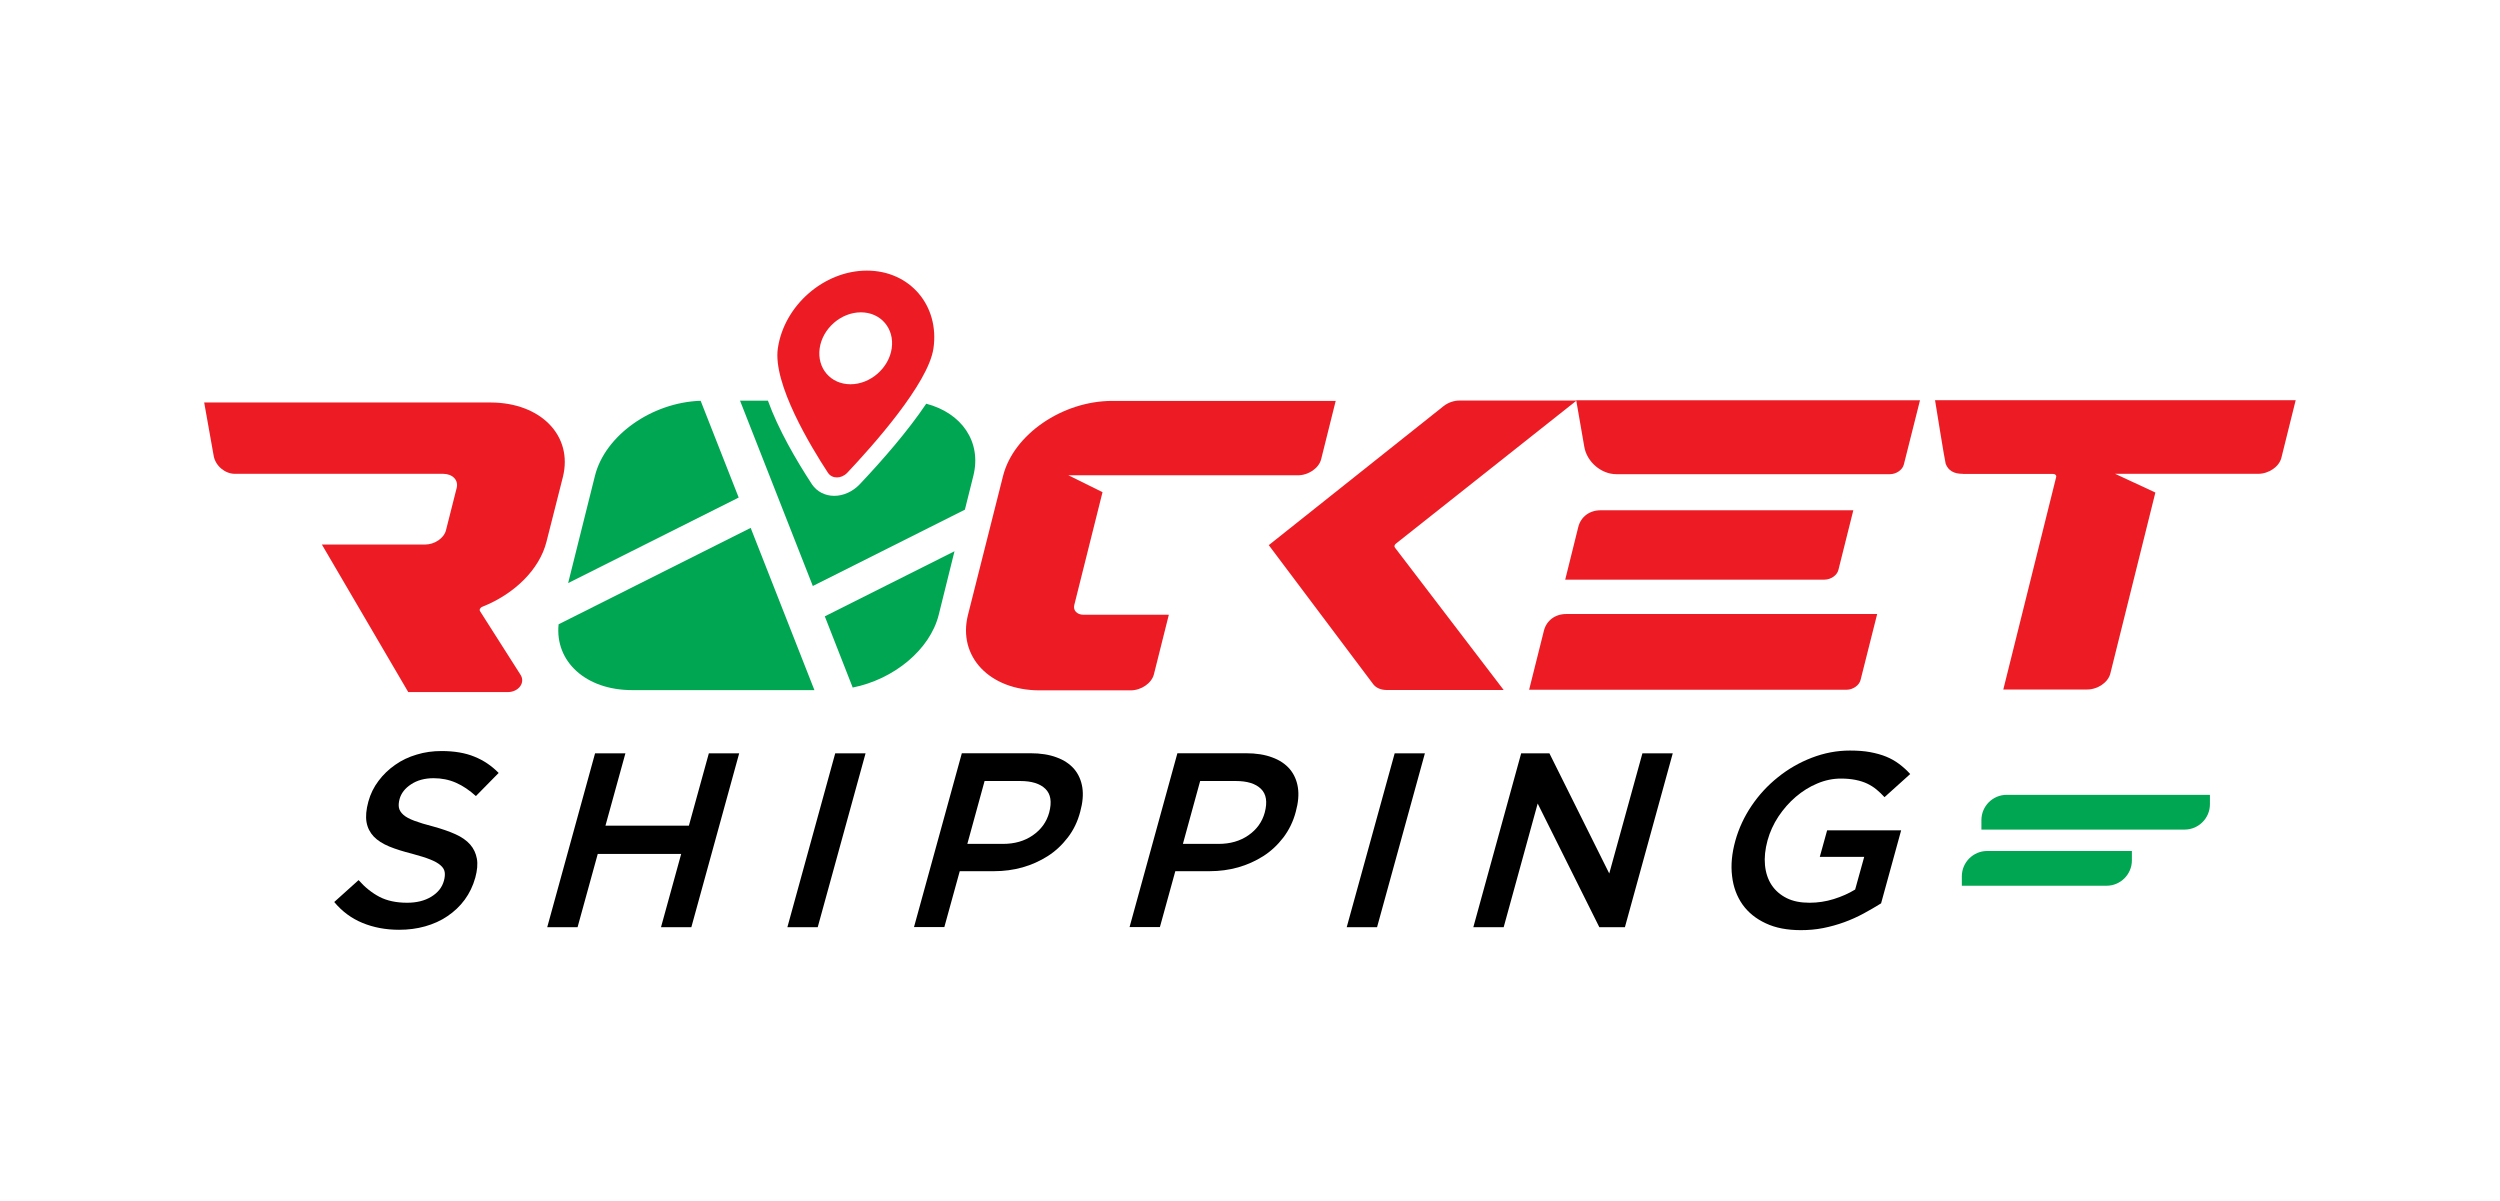
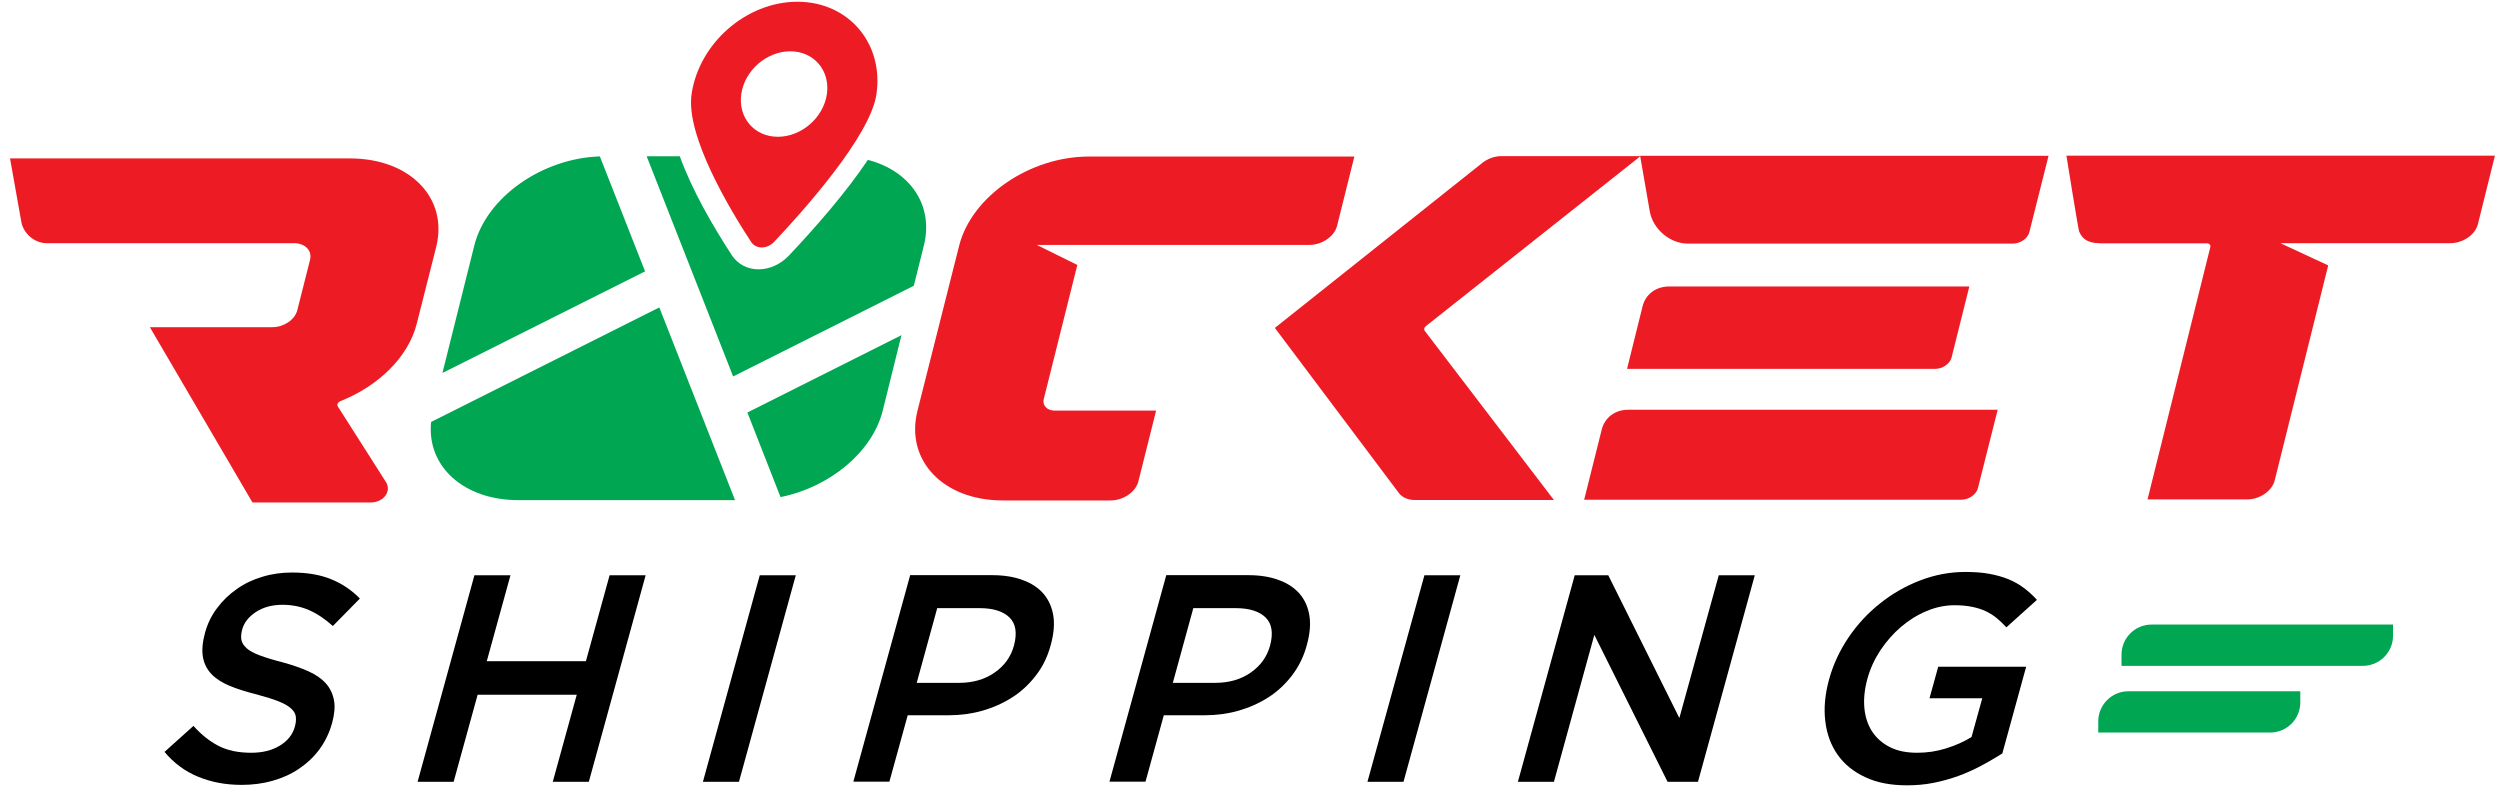
- <svg xmlns="http://www.w3.org/2000/svg" version="1.1" id="Layer_1" x="0px" y="0px" viewBox="0 0 204.35 98.15" style="enable-background:new 0 0 204.35 98.15;" xml:space="preserve">
-   <style type="text/css">
- 	.st0{fill:#ED1C24;}
- 	.st1{fill:#00A651;}
- </style>
-   <g>
-     <g>
-       <path d="M32.61,66.03c0.04,0.2,0.16,0.39,0.36,0.57c0.2,0.18,0.5,0.34,0.9,0.49c0.4,0.15,0.92,0.31,1.55,0.47    c0.69,0.19,1.3,0.4,1.81,0.63c0.51,0.23,0.91,0.51,1.2,0.84s0.47,0.72,0.55,1.16c0.08,0.44,0.03,0.96-0.13,1.55    c-0.19,0.68-0.48,1.28-0.87,1.81c-0.39,0.53-0.86,0.97-1.41,1.34c-0.54,0.37-1.15,0.64-1.82,0.83c-0.67,0.19-1.38,0.28-2.13,0.28    c-1.1,0-2.09-0.19-2.99-0.56c-0.9-0.37-1.67-0.94-2.31-1.71l1.99-1.79c0.53,0.6,1.1,1.05,1.71,1.37c0.62,0.32,1.37,0.48,2.26,0.48    c0.77,0,1.43-0.16,1.97-0.49c0.54-0.33,0.89-0.76,1.04-1.32c0.07-0.26,0.09-0.49,0.06-0.69c-0.03-0.2-0.14-0.39-0.34-0.56    c-0.19-0.17-0.47-0.33-0.85-0.48c-0.37-0.15-0.87-0.3-1.49-0.47c-0.71-0.18-1.33-0.37-1.86-0.59c-0.53-0.22-0.95-0.49-1.26-0.81    c-0.31-0.33-0.51-0.72-0.59-1.18c-0.08-0.46-0.03-1.02,0.15-1.68c0.17-0.62,0.45-1.19,0.83-1.69c0.38-0.51,0.83-0.94,1.36-1.31    c0.52-0.37,1.11-0.65,1.76-0.84c0.65-0.2,1.32-0.29,2.03-0.29c1.04,0,1.94,0.15,2.69,0.46c0.75,0.3,1.41,0.75,1.98,1.33    l-1.86,1.89c-0.52-0.47-1.06-0.84-1.63-1.09c-0.57-0.25-1.18-0.37-1.83-0.37c-0.73,0-1.34,0.17-1.84,0.5    c-0.5,0.33-0.81,0.73-0.94,1.21C32.59,65.58,32.57,65.83,32.61,66.03z" />
-       <path d="M48.86,69.8l-1.65,5.99h-2.48l3.91-14.21h2.48l-1.63,5.91h6.82l1.63-5.91h2.48l-3.91,14.21h-2.48l1.65-5.99H48.86z" />
-       <path d="M70.75,61.58l-3.91,14.21h-2.48l3.91-14.21H70.75z" />
-       <path d="M87.28,68.46c-0.47,0.61-1.01,1.12-1.64,1.52c-0.63,0.4-1.32,0.71-2.06,0.92c-0.75,0.21-1.52,0.31-2.3,0.31h-2.83    l-1.26,4.57h-2.48l3.91-14.21h5.6c0.83,0,1.54,0.11,2.15,0.34c0.61,0.22,1.09,0.55,1.44,0.96c0.35,0.42,0.57,0.92,0.66,1.5    c0.09,0.58,0.03,1.24-0.17,1.97C88.09,67.15,87.75,67.85,87.28,68.46z M85.45,64.48c-0.44-0.43-1.13-0.64-2.06-0.64h-2.91    l-1.41,5.14h2.91c0.95,0,1.76-0.23,2.44-0.7c0.68-0.47,1.13-1.09,1.34-1.86C85.99,65.55,85.89,64.91,85.45,64.48z" />
-       <path d="M104.9,68.46c-0.47,0.61-1.01,1.12-1.64,1.52c-0.63,0.4-1.32,0.71-2.06,0.92c-0.75,0.21-1.52,0.31-2.3,0.31h-2.83    l-1.26,4.57h-2.48l3.91-14.21h5.6c0.83,0,1.54,0.11,2.15,0.34c0.61,0.22,1.09,0.55,1.44,0.96c0.35,0.42,0.57,0.92,0.66,1.5    c0.09,0.58,0.03,1.24-0.17,1.97C105.71,67.15,105.36,67.85,104.9,68.46z M103.07,64.48c-0.44-0.43-1.13-0.64-2.06-0.64H98.1    l-1.41,5.14h2.91c0.95,0,1.76-0.23,2.44-0.7c0.68-0.47,1.13-1.09,1.34-1.86C103.61,65.55,103.51,64.91,103.07,64.48z" />
-       <path d="M116.47,61.58l-3.91,14.21h-2.48L114,61.58H116.47z" />
-       <path d="M134.25,61.58h2.48l-3.91,14.21h-2.09l-5.04-10.11l-2.78,10.11h-2.48l3.91-14.21h2.31l4.89,9.82L134.25,61.58z" />
-       <path d="M152.33,74.67c-0.5,0.27-1.03,0.51-1.58,0.71c-0.55,0.2-1.12,0.36-1.72,0.48c-0.6,0.12-1.21,0.17-1.83,0.17    c-1.11,0-2.07-0.18-2.87-0.56c-0.8-0.37-1.44-0.89-1.9-1.54c-0.46-0.66-0.75-1.43-0.85-2.32c-0.11-0.89-0.02-1.86,0.27-2.9    c0.28-1,0.72-1.95,1.32-2.84c0.6-0.89,1.32-1.67,2.16-2.34c0.83-0.67,1.75-1.2,2.76-1.59c1.01-0.39,2.05-0.59,3.12-0.59    c0.62,0,1.18,0.04,1.66,0.13s0.92,0.21,1.31,0.37c0.39,0.16,0.74,0.36,1.06,0.6c0.32,0.24,0.62,0.51,0.9,0.82l-2.1,1.89    c-0.21-0.23-0.43-0.44-0.66-0.63c-0.23-0.19-0.49-0.35-0.76-0.48c-0.28-0.13-0.59-0.23-0.94-0.3c-0.35-0.07-0.75-0.11-1.2-0.11    c-0.65,0-1.29,0.13-1.93,0.4c-0.63,0.26-1.22,0.63-1.76,1.09c-0.54,0.46-1.01,1-1.42,1.61c-0.4,0.61-0.7,1.26-0.89,1.95    c-0.2,0.73-0.27,1.41-0.21,2.03c0.06,0.62,0.24,1.16,0.54,1.62c0.3,0.45,0.71,0.81,1.23,1.07c0.52,0.26,1.14,0.38,1.87,0.38    c0.68,0,1.34-0.1,1.98-0.3c0.64-0.2,1.23-0.46,1.75-0.78l0.74-2.67h-3.63l0.6-2.17h6.05l-1.64,5.97    C153.3,74.12,152.84,74.4,152.33,74.67z" />
-     </g>
-     <g>
-       <path class="st0" d="M46.01,38.99l-1.34,5.29c-0.58,2.3-2.66,4.29-5.23,5.31c-0.19,0.07-0.28,0.25-0.2,0.37l3.31,5.2    c0.41,0.64-0.16,1.41-1.04,1.41h-8.14l-7.06-12.06h8.44c0.77,0,1.53-0.51,1.7-1.15l0.88-3.48c0.16-0.64-0.34-1.15-1.11-1.15H19.2    c-0.81,0-1.58-0.65-1.73-1.45l-0.78-4.38h23.44C44.22,32.92,46.85,35.63,46.01,38.99z" />
-       <path class="st0" d="M107.99,37.54c-0.18,0.72-1.03,1.31-1.9,1.31H87.33l2.79,1.38l-2.31,9.23c-0.11,0.43,0.23,0.79,0.75,0.79    h6.98l-1.22,4.87c-0.18,0.72-1.03,1.31-1.9,1.31c-1.53,0-5.53,0-7.43,0c-4.1,0-6.72-2.76-5.87-6.16l2.87-11.37    c0.86-3.39,4.85-6.13,8.93-6.13h18.26L107.99,37.54z" />
-       <path class="st0" d="M114.02,44.76l8.89,11.64h-9.57c-0.46,0-0.86-0.17-1.09-0.47c-0.29-0.38-8.2-10.92-8.54-11.37l14.27-11.35    c0.37-0.3,0.86-0.47,1.32-0.47h9.57l-14.76,11.69C113.98,44.52,113.95,44.67,114.02,44.76z" />
-       <path class="st0" d="M152.08,55.59c-0.11,0.43-0.62,0.79-1.14,0.79c-1.26,0-24.69,0-25.95,0l1.21-4.83    c0.21-0.83,0.92-1.36,1.82-1.36h25.42L152.08,55.59z M151.49,41.71l-1.22,4.88c-0.11,0.44-0.62,0.79-1.14,0.79    c-0.6,0-20.71,0-21.19,0l1.07-4.31c0.21-0.83,0.92-1.36,1.82-1.36H151.49z M155.62,37.97c-0.11,0.44-0.62,0.79-1.14,0.79h-22.36    c-1.23,0-2.41-1-2.62-2.24l-0.66-3.8h28.1L155.62,37.97z" />
-       <path class="st0" d="M187.65,32.71l-1.17,4.71c-0.18,0.73-1.03,1.31-1.9,1.31h-11.69l3.29,1.53l-3.68,14.79    c-0.18,0.73-1.03,1.31-1.9,1.31h-6.85L168.07,39c0.04-0.15-0.08-0.26-0.25-0.26h-7.38l0-0.01h-0.03c-0.69,0-1.16-0.26-1.37-0.82    c-0.06-0.15-0.87-5.2-0.87-5.2H187.65z" />
-     </g>
-     <g>
-       <path class="st1" d="M162.43,69.56h11.83v0.77c0,1.14-0.93,2.07-2.07,2.07h-11.83v-0.77C160.36,70.49,161.29,69.56,162.43,69.56z" />
-       <path class="st1" d="M164.03,64.97h16.61v0.77c0,1.14-0.93,2.07-2.07,2.07h-16.61v-0.77C161.96,65.9,162.88,64.97,164.03,64.97z" />
-     </g>
-     <path class="st1" d="M57.27,32.76c-3.99,0.13-7.82,2.83-8.64,6.14l-2.19,8.76l13.94-6.99L57.27,32.76z M61.36,43.15l-15.7,7.88   c-0.31,3.04,2.22,5.38,6.01,5.38h14.9L61.36,43.15z M67.42,50.38l2.28,5.82c3.36-0.67,6.31-3.08,7.03-5.94l1.29-5.2L67.42,50.38z    M75.71,33c-1.51,2.25-3.59,4.63-5.43,6.58c-0.57,0.6-1.33,0.95-2.09,0.95c-0.76,0-1.42-0.35-1.82-0.94   c-1.32-2.02-2.76-4.51-3.6-6.84h-2.28l5.95,15.15l12.43-6.24l0.69-2.76C80.26,36.11,78.6,33.75,75.71,33z" />
-     <path class="st0" d="M69.25,38.65c2.01-2.13,6.63-7.28,7.05-10.17c0.51-3.51-1.93-6.36-5.44-6.36c-3.51,0-6.77,2.85-7.28,6.36   c-0.42,2.89,2.71,8.05,4.1,10.17C68.01,39.15,68.77,39.15,69.25,38.65L69.25,38.65z M70.37,25.53c1.63,0,2.75,1.32,2.52,2.94   s-1.75,2.94-3.37,2.94c-1.63,0-2.75-1.32-2.52-2.94C67.23,26.85,68.74,25.53,70.37,25.53z" />
-   </g>
+ <svg xmlns="http://www.w3.org/2000/svg" width="172" height="55" viewBox="0 0 172 55" fill="none">
+   <path d="M16.61 44.03C16.65 44.23 16.77 44.42 16.97 44.6C17.17 44.78 17.47 44.94 17.87 45.09C18.27 45.24 18.79 45.4 19.42 45.56C20.11 45.75 20.72 45.96 21.23 46.19C21.74 46.42 22.14 46.7 22.43 47.03C22.72 47.36 22.9 47.75 22.98 48.19C23.06 48.63 23.01 49.15 22.85 49.74C22.66 50.42 22.37 51.02 21.98 51.55C21.59 52.08 21.12 52.52 20.57 52.89C20.03 53.26 19.42 53.53 18.75 53.72C18.08 53.91 17.37 54 16.62 54C15.52 54 14.53 53.81 13.63 53.44C12.73 53.07 11.96 52.5 11.32 51.73L13.31 49.94C13.84 50.54 14.41 50.99 15.02 51.31C15.64 51.63 16.39 51.79 17.28 51.79C18.05 51.79 18.71 51.63 19.25 51.3C19.79 50.97 20.14 50.54 20.29 49.98C20.36 49.72 20.38 49.49 20.35 49.29C20.32 49.09 20.21 48.9 20.01 48.73C19.82 48.56 19.54 48.4 19.16 48.25C18.79 48.1 18.29 47.95 17.67 47.78C16.96 47.6 16.34 47.41 15.81 47.19C15.28 46.97 14.86 46.7 14.55 46.38C14.24 46.05 14.04 45.66 13.96 45.2C13.88 44.74 13.93 44.18 14.11 43.52C14.28 42.9 14.56 42.33 14.94 41.83C15.32 41.32 15.77 40.89 16.3 40.52C16.82 40.15 17.41 39.87 18.06 39.68C18.71 39.48 19.38 39.39 20.09 39.39C21.13 39.39 22.03 39.54 22.78 39.85C23.53 40.15 24.19 40.6 24.76 41.18L22.9 43.07C22.38 42.6 21.84 42.23 21.27 41.98C20.7 41.73 20.09 41.61 19.44 41.61C18.71 41.61 18.1 41.78 17.6 42.11C17.1 42.44 16.79 42.84 16.66 43.32C16.59 43.58 16.57 43.83 16.61 44.03Z" fill="black" />
+   <path d="M32.86 47.8L31.21 53.79H28.73L32.64 39.58H35.12L33.49 45.49H40.31L41.94 39.58H44.42L40.51 53.79H38.03L39.68 47.8H32.86Z" fill="black" />
+   <path d="M54.75 39.58L50.84 53.79H48.36L52.27 39.58H54.75Z" fill="black" />
+   <path d="M71.28 46.46C70.81 47.07 70.27 47.58 69.64 47.98C69.01 48.38 68.32 48.69 67.58 48.9C66.83 49.11 66.06 49.21 65.28 49.21H62.45L61.19 53.78H58.71L62.62 39.57H68.22C69.05 39.57 69.76 39.68 70.37 39.91C70.98 40.13 71.46 40.46 71.81 40.87C72.16 41.29 72.38 41.79 72.47 42.37C72.56 42.95 72.5 43.61 72.3 44.34C72.09 45.15 71.75 45.85 71.28 46.46ZM69.45 42.48C69.01 42.05 68.32 41.84 67.39 41.84H64.48L63.07 46.98H65.98C66.93 46.98 67.74 46.75 68.42 46.28C69.1 45.81 69.55 45.19 69.76 44.42C69.99 43.55 69.89 42.91 69.45 42.48Z" fill="black" />
+   <path d="M88.9 46.46C88.43 47.07 87.89 47.58 87.26 47.98C86.63 48.38 85.94 48.69 85.2 48.9C84.45 49.11 83.68 49.21 82.9 49.21H80.07L78.81 53.78H76.33L80.24 39.57H85.84C86.67 39.57 87.38 39.68 87.99 39.91C88.6 40.13 89.08 40.46 89.43 40.87C89.78 41.29 90 41.79 90.09 42.37C90.18 42.95 90.12 43.61 89.92 44.34C89.71 45.15 89.36 45.85 88.9 46.46ZM87.07 42.48C86.63 42.05 85.94 41.84 85.01 41.84H82.1L80.69 46.98H83.6C84.55 46.98 85.36 46.75 86.04 46.28C86.72 45.81 87.17 45.19 87.38 44.42C87.61 43.55 87.51 42.91 87.07 42.48Z" fill="black" />
+   <path d="M100.47 39.58L96.56 53.79H94.08L98 39.58H100.47Z" fill="black" />
+   <path d="M118.25 39.58H120.73L116.82 53.79H114.73L109.69 43.68L106.91 53.79H104.43L108.34 39.58H110.65L115.54 49.4L118.25 39.58Z" fill="black" />
+   <path d="M136.33 52.67C135.83 52.94 135.3 53.18 134.75 53.38C134.2 53.58 133.63 53.74 133.03 53.86C132.43 53.98 131.82 54.03 131.2 54.03C130.09 54.03 129.13 53.85 128.33 53.47C127.53 53.1 126.89 52.58 126.43 51.93C125.97 51.27 125.68 50.5 125.58 49.61C125.47 48.72 125.56 47.75 125.85 46.71C126.13 45.71 126.57 44.76 127.17 43.87C127.77 42.98 128.49 42.2 129.33 41.53C130.16 40.86 131.08 40.33 132.09 39.94C133.1 39.55 134.14 39.35 135.21 39.35C135.83 39.35 136.39 39.39 136.87 39.48C137.35 39.57 137.79 39.69 138.18 39.85C138.57 40.01 138.92 40.21 139.24 40.45C139.56 40.69 139.86 40.96 140.14 41.27L138.04 43.16C137.83 42.93 137.61 42.72 137.38 42.53C137.15 42.34 136.89 42.18 136.62 42.05C136.34 41.92 136.03 41.82 135.68 41.75C135.33 41.68 134.93 41.64 134.48 41.64C133.83 41.64 133.19 41.77 132.55 42.04C131.92 42.3 131.33 42.67 130.79 43.13C130.25 43.59 129.78 44.13 129.37 44.74C128.97 45.35 128.67 46 128.48 46.69C128.28 47.42 128.21 48.1 128.27 48.72C128.33 49.34 128.51 49.88 128.81 50.34C129.11 50.79 129.52 51.15 130.04 51.41C130.56 51.67 131.18 51.79 131.91 51.79C132.59 51.79 133.25 51.69 133.89 51.49C134.53 51.29 135.12 51.03 135.64 50.71L136.38 48.04H132.75L133.35 45.87H139.4L137.76 51.84C137.3 52.12 136.84 52.4 136.33 52.67Z" fill="black" />
+   <path d="M30.01 16.99L28.67 22.28C28.09 24.58 26.01 26.57 23.44 27.59C23.25 27.66 23.16 27.84 23.24 27.96L26.55 33.16C26.96 33.8 26.39 34.57 25.51 34.57H17.37L10.31 22.51H18.75C19.52 22.51 20.28 22 20.45 21.36L21.33 17.88C21.49 17.24 20.99 16.73 20.22 16.73H3.2C2.39 16.73 1.62 16.08 1.47 15.28L0.69 10.9H24.13C28.22 10.92 30.85 13.63 30.01 16.99Z" fill="#ED1C24" />
+   <path d="M91.99 15.54C91.81 16.26 90.96 16.85 90.09 16.85H71.33L74.12 18.23L71.81 27.46C71.7 27.89 72.04 28.25 72.56 28.25H79.54L78.32 33.12C78.14 33.84 77.29 34.43 76.42 34.43C74.89 34.43 70.89 34.43 68.99 34.43C64.89 34.43 62.27 31.67 63.12 28.27L65.99 16.9C66.85 13.51 70.84 10.77 74.92 10.77H93.18L91.99 15.54Z" fill="#ED1C24" />
+   <path d="M98.02 22.76L106.91 34.4H97.34C96.88 34.4 96.48 34.23 96.25 33.93C95.96 33.55 88.05 23.01 87.71 22.56L101.98 11.21C102.35 10.91 102.84 10.74 103.3 10.74H112.87L98.11 22.43C97.98 22.52 97.95 22.67 98.02 22.76Z" fill="#ED1C24" />
+   <path d="M136.08 33.59C135.97 34.02 135.46 34.38 134.94 34.38C133.68 34.38 110.25 34.38 108.99 34.38L110.2 29.55C110.41 28.72 111.12 28.19 112.02 28.19H137.44L136.08 33.59ZM135.49 19.71L134.27 24.59C134.16 25.03 133.65 25.38 133.13 25.38C132.53 25.38 112.42 25.38 111.94 25.38L113.01 21.07C113.22 20.24 113.93 19.71 114.83 19.71H135.49ZM139.62 15.97C139.51 16.41 139 16.76 138.48 16.76H116.12C114.89 16.76 113.71 15.76 113.5 14.52L112.84 10.72H140.94L139.62 15.97Z" fill="#ED1C24" />
+   <path d="M171.65 10.71L170.48 15.42C170.3 16.15 169.45 16.73 168.58 16.73H156.89L160.18 18.26L156.5 33.05C156.32 33.78 155.47 34.36 154.6 34.36H147.75L152.07 17C152.11 16.85 151.99 16.74 151.82 16.74H144.44V16.73H144.41C143.72 16.73 143.25 16.47 143.04 15.91C142.98 15.76 142.17 10.71 142.17 10.71H171.65Z" fill="#ED1C24" />
+   <path d="M146.43 47.56H158.26V48.33C158.26 49.47 157.33 50.4 156.19 50.4H144.36V49.63C144.36 48.49 145.29 47.56 146.43 47.56Z" fill="#00A651" />
+   <path d="M148.03 42.97H164.64V43.74C164.64 44.88 163.71 45.81 162.57 45.81H145.96V45.04C145.96 43.9 146.88 42.97 148.03 42.97Z" fill="#00A651" />
+   <path d="M41.27 10.76C37.28 10.89 33.45 13.59 32.63 16.9L30.44 25.66L44.38 18.67L41.27 10.76ZM45.36 21.15L29.66 29.03C29.35 32.07 31.88 34.41 35.67 34.41H50.57L45.36 21.15ZM51.42 28.38L53.7 34.2C57.06 33.53 60.01 31.12 60.73 28.26L62.02 23.06L51.42 28.38ZM59.71 11C58.2 13.25 56.12 15.63 54.28 17.58C53.71 18.18 52.95 18.53 52.19 18.53C51.43 18.53 50.77 18.18 50.37 17.59C49.05 15.57 47.61 13.08 46.77 10.75H44.49L50.44 25.9L62.87 19.66L63.56 16.9C64.26 14.11 62.6 11.75 59.71 11Z" fill="#00A651" />
+   <path d="M53.25 16.65C55.26 14.52 59.88 9.37 60.3 6.48C60.81 2.97 58.37 0.12 54.86 0.12C51.35 0.12 48.09 2.97 47.58 6.48C47.16 9.37 50.29 14.53 51.68 16.65C52.01 17.15 52.77 17.15 53.25 16.65ZM54.37 3.53C56 3.53 57.12 4.85 56.89 6.47C56.66 8.09 55.14 9.41 53.52 9.41C51.89 9.41 50.77 8.09 51 6.47C51.23 4.85 52.74 3.53 54.37 3.53Z" fill="#ED1C24" />
</svg>
